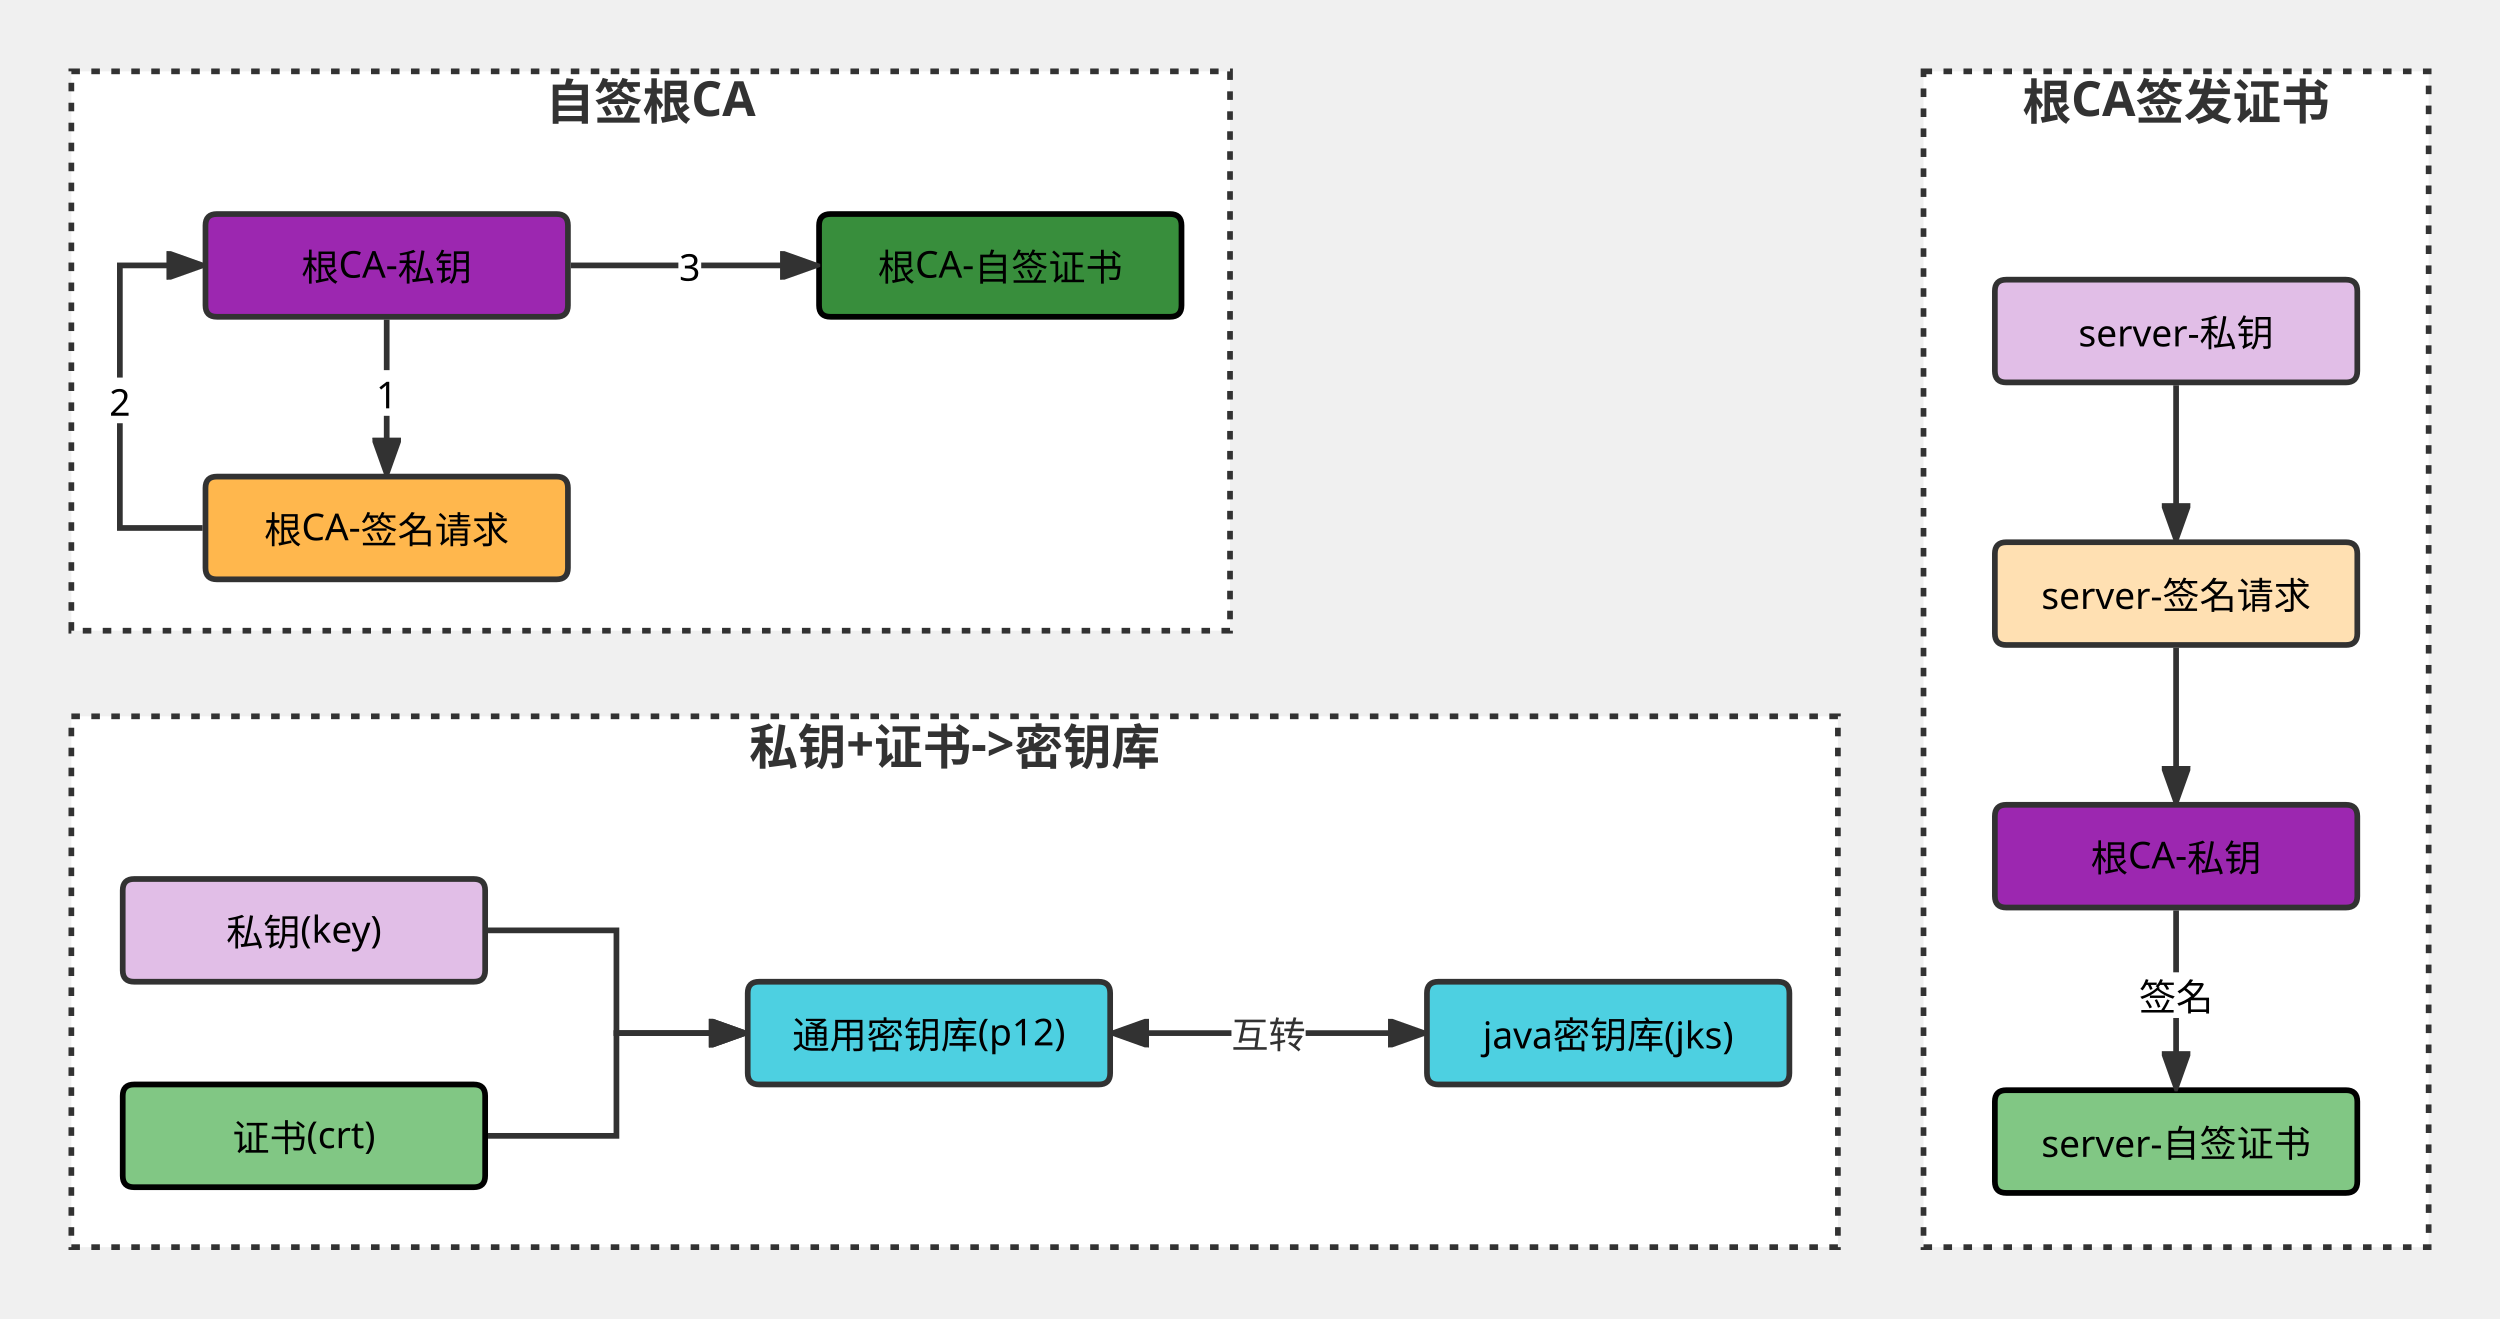
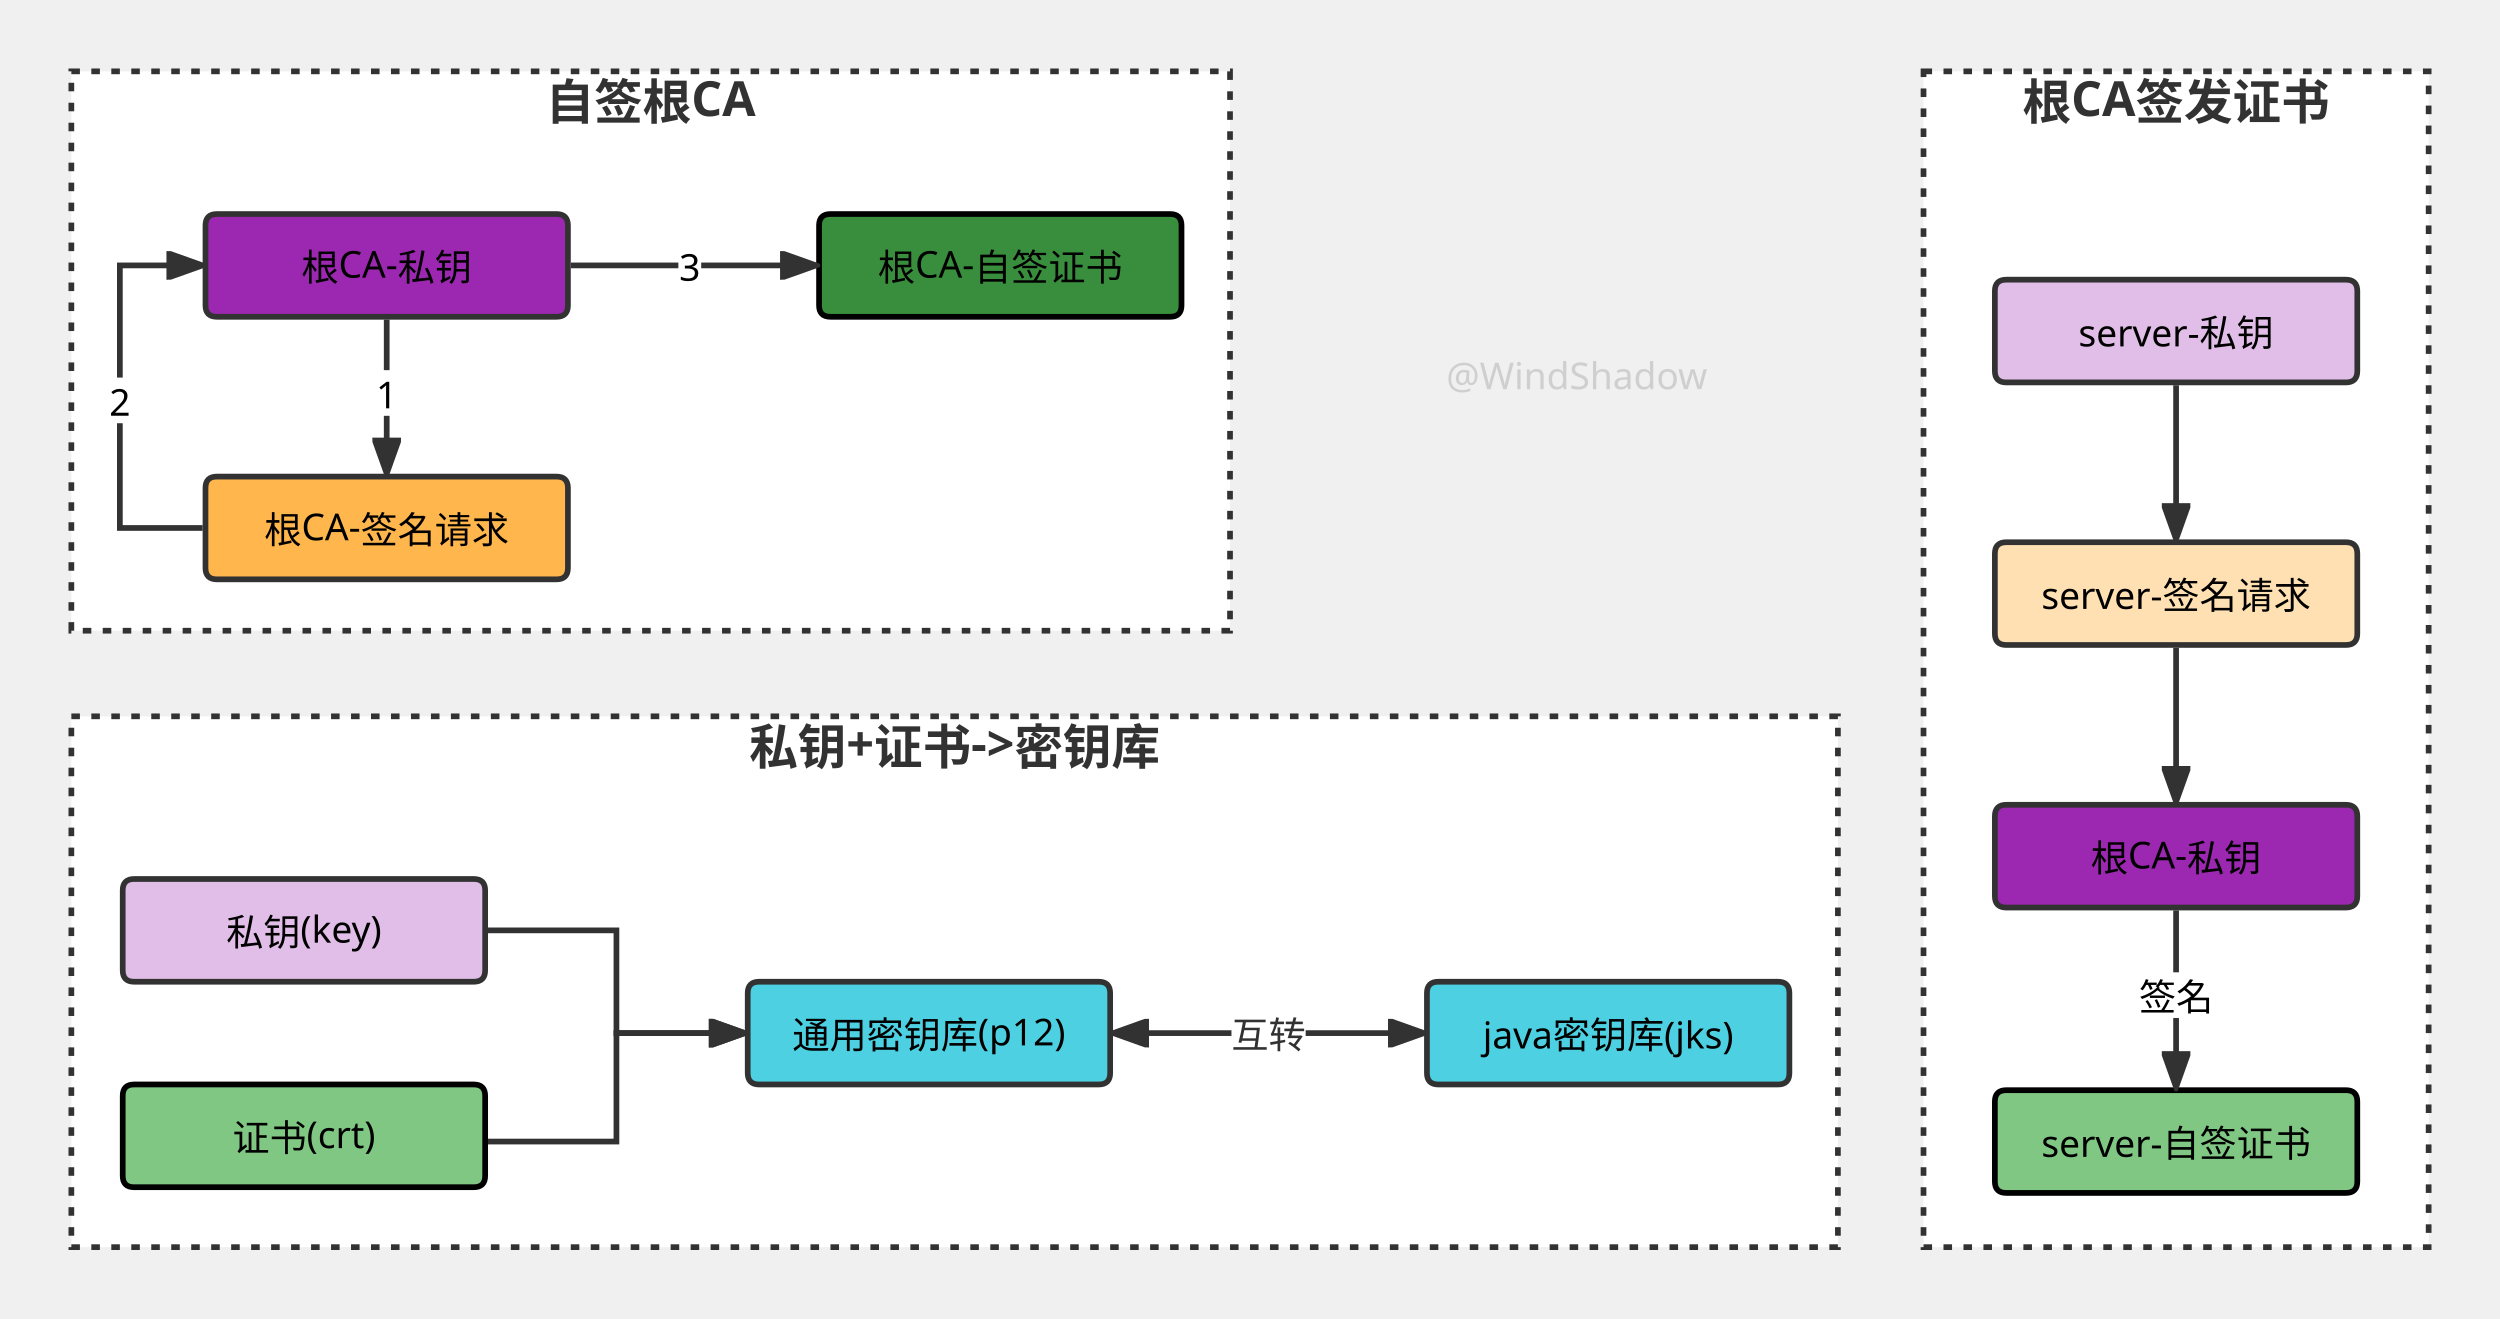
- <svg xmlns="http://www.w3.org/2000/svg" id="SvgjsSvg1150" width="876" height="462" version="1.1">
-   <defs id="SvgjsDefs1151">
-     <marker id="SvgjsMarker1190" markerWidth="14" markerHeight="10" refX="10" refY="5" viewBox="0 0 14 10" orient="auto" markerUnits="userSpaceOnUse" stroke-dasharray="0,0">
-       <path id="SvgjsPath1191" d="M0,0 L14,5 L0,10 L0,0" fill="#323232" stroke="#323232" stroke-width="1" />
-     </marker>
-     <marker id="SvgjsMarker1198" markerWidth="14" markerHeight="10" refX="10" refY="5" viewBox="0 0 14 10" orient="auto" markerUnits="userSpaceOnUse" stroke-dasharray="0,0">
-       <path id="SvgjsPath1199" d="M0,0 L14,5 L0,10 L0,0" fill="#323232" stroke="#323232" stroke-width="1" />
-     </marker>
-     <marker id="SvgjsMarker1206" markerWidth="14" markerHeight="10" refX="10" refY="5" viewBox="0 0 14 10" orient="auto" markerUnits="userSpaceOnUse" stroke-dasharray="0,0">
-       <path id="SvgjsPath1207" d="M0,0 L14,5 L0,10 L0,0" fill="#323232" stroke="#323232" stroke-width="1" />
-     </marker>
-     <marker id="SvgjsMarker1226" markerWidth="14" markerHeight="10" refX="10" refY="5" viewBox="0 0 14 10" orient="auto" markerUnits="userSpaceOnUse" stroke-dasharray="0,0">
-       <path id="SvgjsPath1227" d="M0,0 L14,5 L0,10 L0,0" fill="#323232" stroke="#323232" stroke-width="1" />
-     </marker>
-     <marker id="SvgjsMarker1236" markerWidth="14" markerHeight="10" refX="10" refY="5" viewBox="0 0 14 10" orient="auto" markerUnits="userSpaceOnUse" stroke-dasharray="0,0">
-       <path id="SvgjsPath1237" d="M0,0 L14,5 L0,10 L0,0" fill="#323232" stroke="#323232" stroke-width="1" />
-     </marker>
-     <marker id="SvgjsMarker1246" markerWidth="14" markerHeight="10" refX="10" refY="5" viewBox="0 0 14 10" orient="auto" markerUnits="userSpaceOnUse" stroke-dasharray="0,0">
-       <path id="SvgjsPath1247" d="M0,0 L14,5 L0,10 L0,0" fill="#323232" stroke="#323232" stroke-width="1" />
-     </marker>
-     <marker id="SvgjsMarker1272" markerWidth="14" markerHeight="10" refX="10" refY="5" viewBox="0 0 14 10" orient="auto" markerUnits="userSpaceOnUse" stroke-dasharray="0,0">
-       <path id="SvgjsPath1273" d="M0,0 L14,5 L0,10 L0,0" fill="#323232" stroke="#323232" stroke-width="1" />
-     </marker>
-     <marker id="SvgjsMarker1276" markerWidth="14" markerHeight="10" refX="10" refY="5" viewBox="0 0 14 10" orient="auto" markerUnits="userSpaceOnUse" stroke-dasharray="0,0">
-       <path id="SvgjsPath1277" d="M0,0 L14,5 L0,10 L0,0" fill="#323232" stroke="#323232" stroke-width="1" />
-     </marker>
-     <marker id="SvgjsMarker1286" markerWidth="14" markerHeight="10" refX="4" refY="5" viewBox="0 0 14 10" orient="auto" markerUnits="userSpaceOnUse" stroke-dasharray="0,0">
-       <path id="SvgjsPath1287" d="M14,0 L0,5 L14,10 L14,0" fill="#323232" stroke="#323232" stroke-width="1" />
-     </marker>
-     <marker id="SvgjsMarker1288" markerWidth="14" markerHeight="10" refX="10" refY="5" viewBox="0 0 14 10" orient="auto" markerUnits="userSpaceOnUse" stroke-dasharray="0,0">
-       <path id="SvgjsPath1289" d="M0,0 L14,5 L0,10 L0,0" fill="#323232" stroke="#323232" stroke-width="1" />
+ <svg xmlns="http://www.w3.org/2000/svg" id="SvgjsSvg1006" width="876" height="462" version="1.1">
+   <defs id="SvgjsDefs1007">
+     <marker id="SvgjsMarker1046" markerWidth="14" markerHeight="10" refX="10" refY="5" viewBox="0 0 14 10" orient="auto" markerUnits="userSpaceOnUse" stroke-dasharray="0,0">
+       <path id="SvgjsPath1047" d="M0,0 L14,5 L0,10 L0,0" fill="#323232" stroke="#323232" stroke-width="1" />
+     </marker>
+     <marker id="SvgjsMarker1054" markerWidth="14" markerHeight="10" refX="10" refY="5" viewBox="0 0 14 10" orient="auto" markerUnits="userSpaceOnUse" stroke-dasharray="0,0">
+       <path id="SvgjsPath1055" d="M0,0 L14,5 L0,10 L0,0" fill="#323232" stroke="#323232" stroke-width="1" />
+     </marker>
+     <marker id="SvgjsMarker1062" markerWidth="14" markerHeight="10" refX="10" refY="5" viewBox="0 0 14 10" orient="auto" markerUnits="userSpaceOnUse" stroke-dasharray="0,0">
+       <path id="SvgjsPath1063" d="M0,0 L14,5 L0,10 L0,0" fill="#323232" stroke="#323232" stroke-width="1" />
+     </marker>
+     <marker id="SvgjsMarker1082" markerWidth="14" markerHeight="10" refX="10" refY="5" viewBox="0 0 14 10" orient="auto" markerUnits="userSpaceOnUse" stroke-dasharray="0,0">
+       <path id="SvgjsPath1083" d="M0,0 L14,5 L0,10 L0,0" fill="#323232" stroke="#323232" stroke-width="1" />
+     </marker>
+     <marker id="SvgjsMarker1092" markerWidth="14" markerHeight="10" refX="10" refY="5" viewBox="0 0 14 10" orient="auto" markerUnits="userSpaceOnUse" stroke-dasharray="0,0">
+       <path id="SvgjsPath1093" d="M0,0 L14,5 L0,10 L0,0" fill="#323232" stroke="#323232" stroke-width="1" />
+     </marker>
+     <marker id="SvgjsMarker1102" markerWidth="14" markerHeight="10" refX="10" refY="5" viewBox="0 0 14 10" orient="auto" markerUnits="userSpaceOnUse" stroke-dasharray="0,0">
+       <path id="SvgjsPath1103" d="M0,0 L14,5 L0,10 L0,0" fill="#323232" stroke="#323232" stroke-width="1" />
+     </marker>
+     <marker id="SvgjsMarker1128" markerWidth="14" markerHeight="10" refX="10" refY="5" viewBox="0 0 14 10" orient="auto" markerUnits="userSpaceOnUse" stroke-dasharray="0,0">
+       <path id="SvgjsPath1129" d="M0,0 L14,5 L0,10 L0,0" fill="#323232" stroke="#323232" stroke-width="1" />
+     </marker>
+     <marker id="SvgjsMarker1132" markerWidth="14" markerHeight="10" refX="10" refY="5" viewBox="0 0 14 10" orient="auto" markerUnits="userSpaceOnUse" stroke-dasharray="0,0">
+       <path id="SvgjsPath1133" d="M0,0 L14,5 L0,10 L0,0" fill="#323232" stroke="#323232" stroke-width="1" />
+     </marker>
+     <marker id="SvgjsMarker1142" markerWidth="14" markerHeight="10" refX="4" refY="5" viewBox="0 0 14 10" orient="auto" markerUnits="userSpaceOnUse" stroke-dasharray="0,0">
+       <path id="SvgjsPath1143" d="M14,0 L0,5 L14,10 L14,0" fill="#323232" stroke="#323232" stroke-width="1" />
+     </marker>
+     <marker id="SvgjsMarker1144" markerWidth="14" markerHeight="10" refX="10" refY="5" viewBox="0 0 14 10" orient="auto" markerUnits="userSpaceOnUse" stroke-dasharray="0,0">
+       <path id="SvgjsPath1145" d="M0,0 L14,5 L0,10 L0,0" fill="#323232" stroke="#323232" stroke-width="1" />
    </marker>
  </defs>
-   <g id="SvgjsG1152" transform="translate(25,251)">
-     <path id="SvgjsPath1153" d="M 0 0L 619 0L 619 186L 0 186Z" stroke-dasharray="3,4" stroke="rgba(50,50,50,1)" stroke-width="2" fill-opacity="1" fill="#ffffff" />
-     <g id="SvgjsG1154">
-       <text id="SvgjsText1155" font-family="微软雅黑" text-anchor="middle" font-size="17px" width="599px" fill="#323232" font-weight="700" align="top" lineHeight="125%" anchor="middle" family="微软雅黑" size="17px" weight="700" font-style="" opacity="1" y="-4.125" transform="rotate(0)">
-         <tspan id="SvgjsTspan1156" dy="21" x="309.5">
-           <tspan id="SvgjsTspan1157" style="text-decoration:;">私钥+证书-&gt;密钥库</tspan>
-         </tspan>
-       </text>
-     </g>
-   </g>
-   <g id="SvgjsG1158" transform="translate(674,25)">
-     <path id="SvgjsPath1159" d="M 0 0L 177 0L 177 412L 0 412Z" stroke-dasharray="3,4" stroke="rgba(50,50,50,1)" stroke-width="2" fill-opacity="1" fill="#ffffff" />
-     <g id="SvgjsG1160">
-       <text id="SvgjsText1161" font-family="微软雅黑" text-anchor="middle" font-size="17px" width="157px" fill="#323232" font-weight="700" align="top" lineHeight="125%" anchor="middle" family="微软雅黑" size="17px" weight="700" font-style="" opacity="1" y="-4.125" transform="rotate(0)">
-         <tspan id="SvgjsTspan1162" dy="21" x="88.5">
-           <tspan id="SvgjsTspan1163" style="text-decoration:;">根CA签发证书</tspan>
-         </tspan>
-       </text>
-     </g>
-   </g>
-   <g id="SvgjsG1164" transform="translate(25,25)">
-     <path id="SvgjsPath1165" d="M 0 0L 406 0L 406 196L 0 196Z" stroke-dasharray="3,4" stroke="rgba(50,50,50,1)" stroke-width="2" fill-opacity="1" fill="#ffffff" />
-     <g id="SvgjsG1166">
-       <text id="SvgjsText1167" font-family="微软雅黑" text-anchor="middle" font-size="17px" width="386px" fill="#323232" font-weight="700" align="top" lineHeight="125%" anchor="middle" family="微软雅黑" size="17px" weight="700" font-style="" opacity="1" y="-4.125" transform="rotate(0)">
-         <tspan id="SvgjsTspan1168" dy="21" x="203">
-           <tspan id="SvgjsTspan1169" style="text-decoration:;">自签根CA</tspan>
-         </tspan>
-       </text>
-     </g>
-   </g>
-   <g id="SvgjsG1170" transform="translate(72,167)">
-     <path id="SvgjsPath1171" d="M 0 4Q 0 0 4 0L 123 0Q 127 0 127 4L 127 32Q 127 36 123 36L 4 36Q 0 36 0 32Z" stroke="rgba(50,50,50,1)" stroke-width="2" fill-opacity="1" fill="#ffb74d" />
-     <g id="SvgjsG1172">
-       <text id="SvgjsText1173" font-family="微软雅黑" text-anchor="middle" font-size="13px" width="107px" fill="#000000" font-weight="400" align="middle" lineHeight="125%" anchor="middle" family="微软雅黑" size="13px" weight="400" font-style="" opacity="1" y="7.375" transform="rotate(0)">
-         <tspan id="SvgjsTspan1174" dy="16" x="63.5">
-           <tspan id="SvgjsTspan1175" style="text-decoration:;">根CA-签名请求</tspan>
-         </tspan>
-       </text>
-     </g>
-   </g>
-   <g id="SvgjsG1176" transform="translate(72,75)">
-     <path id="SvgjsPath1177" d="M 0 4Q 0 0 4 0L 123 0Q 127 0 127 4L 127 32Q 127 36 123 36L 4 36Q 0 36 0 32Z" stroke="rgba(50,50,50,1)" stroke-width="2" fill-opacity="1" fill="#9c27b0" />
-     <g id="SvgjsG1178">
-       <text id="SvgjsText1179" font-family="微软雅黑" text-anchor="middle" font-size="13px" width="107px" fill="#000000" font-weight="400" align="middle" lineHeight="125%" anchor="middle" family="微软雅黑" size="13px" weight="400" font-style="" opacity="1" y="7.375" transform="rotate(0)">
-         <tspan id="SvgjsTspan1180" dy="16" x="63.5">
-           <tspan id="SvgjsTspan1181" style="text-decoration:;">根CA-私钥</tspan>
-         </tspan>
-       </text>
-     </g>
-   </g>
-   <g id="SvgjsG1182" transform="translate(287,75)">
-     <path id="SvgjsPath1183" d="M 0 4Q 0 0 4 0L 123 0Q 127 0 127 4L 127 32Q 127 36 123 36L 4 36Q 0 36 0 32Z" stroke="rgba(0,0,0,1)" stroke-width="2" fill-opacity="1" fill="#388e3c" />
-     <g id="SvgjsG1184">
-       <text id="SvgjsText1185" font-family="微软雅黑" text-anchor="middle" font-size="13px" width="107px" fill="#000000" font-weight="400" align="middle" lineHeight="125%" anchor="middle" family="微软雅黑" size="13px" weight="400" font-style="" opacity="1" y="7.375" transform="rotate(0)">
-         <tspan id="SvgjsTspan1186" dy="16" x="63.5">
-           <tspan id="SvgjsTspan1187" style="text-decoration:;">根CA-自签证书</tspan>
-         </tspan>
-       </text>
-     </g>
-   </g>
-   <g id="SvgjsG1188">
-     <path id="SvgjsPath1189" d="M135.5 112L135.5 139L135.5 139L135.5 163.4" stroke="#323232" stroke-width="2" fill="none" marker-end="url(#SvgjsMarker1190)" />
-     <rect id="SvgjsRect1192" width="8" height="16" x="131.5" y="129.7" fill="#ffffff" />
-     <text id="SvgjsText1193" font-family="微软雅黑" text-anchor="middle" font-size="13px" width="8px" fill="#000000" font-weight="400" align="top" lineHeight="16px" anchor="middle" family="微软雅黑" size="13px" weight="400" font-style="" opacity="1" y="127.075" transform="rotate(0)">
-       <tspan id="SvgjsTspan1194" dy="16" x="135.5">
-         <tspan id="SvgjsTspan1195" style="text-decoration:;">1</tspan>
-       </tspan>
-     </text>
-   </g>
-   <g id="SvgjsG1196">
-     <path id="SvgjsPath1197" d="M200 93L243 93L243 93L283.4 93" stroke="#323232" stroke-width="2" fill="none" marker-end="url(#SvgjsMarker1198)" />
-     <rect id="SvgjsRect1200" width="8" height="16" x="237.7" y="85" fill="#ffffff" />
-     <text id="SvgjsText1201" font-family="微软雅黑" text-anchor="middle" font-size="13px" width="8px" fill="#000000" font-weight="400" align="top" lineHeight="16px" anchor="middle" family="微软雅黑" size="13px" weight="400" font-style="" opacity="1" y="82.375" transform="rotate(0)">
-       <tspan id="SvgjsTspan1202" dy="16" x="241.7">
-         <tspan id="SvgjsTspan1203" style="text-decoration:;">3</tspan>
-       </tspan>
-     </text>
-   </g>
-   <g id="SvgjsG1204">
-     <path id="SvgjsPath1205" d="M71 185L42 185L42 93L68.4 93" stroke="#323232" stroke-width="2" fill="none" marker-end="url(#SvgjsMarker1206)" />
-     <rect id="SvgjsRect1208" width="8" height="16" x="38" y="132.3" fill="#ffffff" />
-     <text id="SvgjsText1209" font-family="微软雅黑" text-anchor="middle" font-size="13px" width="8px" fill="#000000" font-weight="400" align="top" lineHeight="16px" anchor="middle" family="微软雅黑" size="13px" weight="400" font-style="" opacity="1" y="129.675" transform="rotate(0)">
-       <tspan id="SvgjsTspan1210" dy="16" x="42">
-         <tspan id="SvgjsTspan1211" style="text-decoration:;">2</tspan>
-       </tspan>
-     </text>
-   </g>
-   <g id="SvgjsG1212" transform="translate(699,190)">
-     <path id="SvgjsPath1213" d="M 0 4Q 0 0 4 0L 123 0Q 127 0 127 4L 127 32Q 127 36 123 36L 4 36Q 0 36 0 32Z" stroke="rgba(50,50,50,1)" stroke-width="2" fill-opacity="1" fill="#ffe0b2" />
-     <g id="SvgjsG1214">
-       <text id="SvgjsText1215" font-family="微软雅黑" text-anchor="middle" font-size="13px" width="107px" fill="#000000" font-weight="400" align="middle" lineHeight="125%" anchor="middle" family="微软雅黑" size="13px" weight="400" font-style="" opacity="1" y="7.375" transform="rotate(0)">
-         <tspan id="SvgjsTspan1216" dy="16" x="63.5">
-           <tspan id="SvgjsTspan1217" style="text-decoration:;">server-签名请求</tspan>
-         </tspan>
-       </text>
-     </g>
-   </g>
-   <g id="SvgjsG1218" transform="translate(699,98)">
-     <path id="SvgjsPath1219" d="M 0 4Q 0 0 4 0L 123 0Q 127 0 127 4L 127 32Q 127 36 123 36L 4 36Q 0 36 0 32Z" stroke="rgba(50,50,50,1)" stroke-width="2" fill-opacity="1" fill="#e1bee7" />
-     <g id="SvgjsG1220">
-       <text id="SvgjsText1221" font-family="微软雅黑" text-anchor="middle" font-size="13px" width="107px" fill="#000000" font-weight="400" align="middle" lineHeight="125%" anchor="middle" family="微软雅黑" size="13px" weight="400" font-style="" opacity="1" y="7.375" transform="rotate(0)">
-         <tspan id="SvgjsTspan1222" dy="16" x="63.5">
-           <tspan id="SvgjsTspan1223" style="text-decoration:;">server-私钥</tspan>
-         </tspan>
-       </text>
-     </g>
-   </g>
-   <g id="SvgjsG1224">
-     <path id="SvgjsPath1225" d="M762.5 135L762.5 162L762.5 162L762.5 186.4" stroke="#323232" stroke-width="2" fill="none" marker-end="url(#SvgjsMarker1226)" />
-   </g>
-   <g id="SvgjsG1228" transform="translate(699,282)">
-     <path id="SvgjsPath1229" d="M 0 4Q 0 0 4 0L 123 0Q 127 0 127 4L 127 32Q 127 36 123 36L 4 36Q 0 36 0 32Z" stroke="rgba(50,50,50,1)" stroke-width="2" fill-opacity="1" fill="#9c27b0" />
-     <g id="SvgjsG1230">
-       <text id="SvgjsText1231" font-family="微软雅黑" text-anchor="middle" font-size="13px" width="107px" fill="#000000" font-weight="400" align="middle" lineHeight="125%" anchor="middle" family="微软雅黑" size="13px" weight="400" font-style="" opacity="1" y="7.375" transform="rotate(0)">
-         <tspan id="SvgjsTspan1232" dy="16" x="63.5">
-           <tspan id="SvgjsTspan1233" style="text-decoration:;">根CA-私钥</tspan>
-         </tspan>
-       </text>
-     </g>
-   </g>
-   <g id="SvgjsG1234">
-     <path id="SvgjsPath1235" d="M762.5 227L762.5 254L762.5 254L762.5 278.4" stroke="#323232" stroke-width="2" fill="none" marker-end="url(#SvgjsMarker1236)" />
-   </g>
-   <g id="SvgjsG1238" transform="translate(699,382)">
-     <path id="SvgjsPath1239" d="M 0 4Q 0 0 4 0L 123 0Q 127 0 127 4L 127 32Q 127 36 123 36L 4 36Q 0 36 0 32Z" stroke="rgba(0,0,0,1)" stroke-width="2" fill-opacity="1" fill="#81c784" />
-     <g id="SvgjsG1240">
-       <text id="SvgjsText1241" font-family="微软雅黑" text-anchor="middle" font-size="13px" width="107px" fill="#000000" font-weight="400" align="middle" lineHeight="125%" anchor="middle" family="微软雅黑" size="13px" weight="400" font-style="" opacity="1" y="7.375" transform="rotate(0)">
-         <tspan id="SvgjsTspan1242" dy="16" x="63.5">
-           <tspan id="SvgjsTspan1243" style="text-decoration:;">server-自签证书</tspan>
-         </tspan>
-       </text>
-     </g>
-   </g>
-   <g id="SvgjsG1244">
-     <path id="SvgjsPath1245" d="M762.5 319L762.5 350L762.5 350L762.5 378.4" stroke="#323232" stroke-width="2" fill="none" marker-end="url(#SvgjsMarker1246)" />
-     <rect id="SvgjsRect1248" width="26" height="16" x="749.5" y="340.7" fill="#ffffff" />
-     <text id="SvgjsText1249" font-family="微软雅黑" text-anchor="middle" font-size="13px" width="26px" fill="#000000" font-weight="400" align="top" lineHeight="16px" anchor="middle" family="微软雅黑" size="13px" weight="400" font-style="" opacity="1" y="338.075" transform="rotate(0)">
-       <tspan id="SvgjsTspan1250" dy="16" x="762.5">
-         <tspan id="SvgjsTspan1251" style="text-decoration:;">签名</tspan>
-       </tspan>
-     </text>
-   </g>
-   <g id="SvgjsG1252" transform="translate(43,308)">
-     <path id="SvgjsPath1253" d="M 0 4Q 0 0 4 0L 123 0Q 127 0 127 4L 127 32Q 127 36 123 36L 4 36Q 0 36 0 32Z" stroke="rgba(50,50,50,1)" stroke-width="2" fill-opacity="1" fill="#e1bee7" />
-     <g id="SvgjsG1254">
-       <text id="SvgjsText1255" font-family="微软雅黑" text-anchor="middle" font-size="13px" width="107px" fill="#000000" font-weight="400" align="middle" lineHeight="125%" anchor="middle" family="微软雅黑" size="13px" weight="400" font-style="" opacity="1" y="7.375" transform="rotate(0)">
-         <tspan id="SvgjsTspan1256" dy="16" x="63.5">
-           <tspan id="SvgjsTspan1257" style="text-decoration:;">私钥(key)</tspan>
-         </tspan>
-       </text>
-     </g>
-   </g>
-   <g id="SvgjsG1258" transform="translate(43,380)">
-     <path id="SvgjsPath1259" d="M 0 4Q 0 0 4 0L 123 0Q 127 0 127 4L 127 32Q 127 36 123 36L 4 36Q 0 36 0 32Z" stroke="rgba(0,0,0,1)" stroke-width="2" fill-opacity="1" fill="#81c784" />
-     <g id="SvgjsG1260">
-       <text id="SvgjsText1261" font-family="微软雅黑" text-anchor="middle" font-size="13px" width="107px" fill="#000000" font-weight="400" align="middle" lineHeight="125%" anchor="middle" family="微软雅黑" size="13px" weight="400" font-style="" opacity="1" y="7.375" transform="rotate(0)">
-         <tspan id="SvgjsTspan1262" dy="16" x="63.5">
-           <tspan id="SvgjsTspan1263" style="text-decoration:;">证书(crt)</tspan>
-         </tspan>
-       </text>
-     </g>
-   </g>
-   <g id="SvgjsG1264" transform="translate(262,344)">
-     <path id="SvgjsPath1265" d="M 0 4Q 0 0 4 0L 123 0Q 127 0 127 4L 127 32Q 127 36 123 36L 4 36Q 0 36 0 32Z" stroke="rgba(50,50,50,1)" stroke-width="2" fill-opacity="1" fill="#4dd0e1" />
-     <g id="SvgjsG1266">
-       <text id="SvgjsText1267" font-family="微软雅黑" text-anchor="middle" font-size="13px" width="107px" fill="#000000" font-weight="400" align="middle" lineHeight="125%" anchor="middle" family="微软雅黑" size="13px" weight="400" font-style="" opacity="1" y="7.375" transform="rotate(0)">
-         <tspan id="SvgjsTspan1268" dy="16" x="63.5">
-           <tspan id="SvgjsTspan1269" style="text-decoration:;">通用密钥库(p12)</tspan>
-         </tspan>
-       </text>
-     </g>
-   </g>
-   <g id="SvgjsG1270">
-     <path id="SvgjsPath1271" d="M171 326L216 326L216 362L258.4 362" stroke="#323232" stroke-width="2" fill="none" marker-end="url(#SvgjsMarker1272)" />
-   </g>
-   <g id="SvgjsG1274">
-     <path id="SvgjsPath1275" d="M171 398L216 398L216 362L258.4 362" stroke="#323232" stroke-width="2" fill="none" marker-end="url(#SvgjsMarker1276)" />
-   </g>
-   <g id="SvgjsG1278" transform="translate(500,344)">
-     <path id="SvgjsPath1279" d="M 0 4Q 0 0 4 0L 123 0Q 127 0 127 4L 127 32Q 127 36 123 36L 4 36Q 0 36 0 32Z" stroke="rgba(50,50,50,1)" stroke-width="2" fill-opacity="1" fill="#4dd0e1" />
-     <g id="SvgjsG1280">
-       <text id="SvgjsText1281" font-family="微软雅黑" text-anchor="middle" font-size="13px" width="107px" fill="#000000" font-weight="400" align="middle" lineHeight="125%" anchor="middle" family="微软雅黑" size="13px" weight="400" font-style="" opacity="1" y="7.375" transform="rotate(0)">
-         <tspan id="SvgjsTspan1282" dy="16" x="63.5">
-           <tspan id="SvgjsTspan1283" style="text-decoration:;">java密钥库(jks)</tspan>
-         </tspan>
-       </text>
-     </g>
-   </g>
-   <g id="SvgjsG1284">
-     <path id="SvgjsPath1285" d="M392.6 362L444.5 362L444.5 362L496.4 362" stroke="#323232" stroke-width="2" fill="none" marker-start="url(#SvgjsMarker1286)" marker-end="url(#SvgjsMarker1288)" />
-     <rect id="SvgjsRect1290" width="26" height="16" x="431.5" y="354" fill="#ffffff" />
-     <text id="SvgjsText1291" font-family="微软雅黑" text-anchor="middle" font-size="13px" width="26px" fill="#323232" font-weight="400" align="top" lineHeight="16px" anchor="middle" family="微软雅黑" size="13px" weight="400" font-style="" opacity="1" y="351.375" transform="rotate(0)">
-       <tspan id="SvgjsTspan1292" dy="16" x="444.5">
-         <tspan id="SvgjsTspan1293" style="text-decoration:;">互转</tspan>
-       </tspan>
-     </text>
+   <g id="SvgjsG1008" transform="translate(25,251)">
+     <path id="SvgjsPath1009" d="M 0 0L 619 0L 619 186L 0 186Z" stroke-dasharray="3,4" stroke="rgba(50,50,50,1)" stroke-width="2" fill-opacity="1" fill="#ffffff" />
+     <g id="SvgjsG1010">
+       <text id="SvgjsText1011" font-family="微软雅黑" text-anchor="middle" font-size="17px" width="599px" fill="#323232" font-weight="700" align="top" lineHeight="125%" anchor="middle" family="微软雅黑" size="17px" weight="700" font-style="" opacity="1" y="-4.125" transform="rotate(0)">
+         <tspan id="SvgjsTspan1012" dy="21" x="309.5">
+           <tspan id="SvgjsTspan1013" style="text-decoration:;">私钥+证书-&gt;密钥库</tspan>
+         </tspan>
+       </text>
+     </g>
+   </g>
+   <g id="SvgjsG1014" transform="translate(674,25)">
+     <path id="SvgjsPath1015" d="M 0 0L 177 0L 177 412L 0 412Z" stroke-dasharray="3,4" stroke="rgba(50,50,50,1)" stroke-width="2" fill-opacity="1" fill="#ffffff" />
+     <g id="SvgjsG1016">
+       <text id="SvgjsText1017" font-family="微软雅黑" text-anchor="middle" font-size="17px" width="157px" fill="#323232" font-weight="700" align="top" lineHeight="125%" anchor="middle" family="微软雅黑" size="17px" weight="700" font-style="" opacity="1" y="-4.125" transform="rotate(0)">
+         <tspan id="SvgjsTspan1018" dy="21" x="88.5">
+           <tspan id="SvgjsTspan1019" style="text-decoration:;">根CA签发证书</tspan>
+         </tspan>
+       </text>
+     </g>
+   </g>
+   <g id="SvgjsG1020" transform="translate(25,25)">
+     <path id="SvgjsPath1021" d="M 0 0L 406 0L 406 196L 0 196Z" stroke-dasharray="3,4" stroke="rgba(50,50,50,1)" stroke-width="2" fill-opacity="1" fill="#ffffff" />
+     <g id="SvgjsG1022">
+       <text id="SvgjsText1023" font-family="微软雅黑" text-anchor="middle" font-size="17px" width="386px" fill="#323232" font-weight="700" align="top" lineHeight="125%" anchor="middle" family="微软雅黑" size="17px" weight="700" font-style="" opacity="1" y="-4.125" transform="rotate(0)">
+         <tspan id="SvgjsTspan1024" dy="21" x="203">
+           <tspan id="SvgjsTspan1025" style="text-decoration:;">自签根CA</tspan>
+         </tspan>
+       </text>
+     </g>
+   </g>
+   <g id="SvgjsG1026" transform="translate(72,167)">
+     <path id="SvgjsPath1027" d="M 0 4Q 0 0 4 0L 123 0Q 127 0 127 4L 127 32Q 127 36 123 36L 4 36Q 0 36 0 32Z" stroke="rgba(50,50,50,1)" stroke-width="2" fill-opacity="1" fill="#ffb74d" />
+     <g id="SvgjsG1028">
+       <text id="SvgjsText1029" font-family="微软雅黑" text-anchor="middle" font-size="13px" width="107px" fill="#000000" font-weight="400" align="middle" lineHeight="125%" anchor="middle" family="微软雅黑" size="13px" weight="400" font-style="" opacity="1" y="7.375" transform="rotate(0)">
+         <tspan id="SvgjsTspan1030" dy="16" x="63.5">
+           <tspan id="SvgjsTspan1031" style="text-decoration:;">根CA-签名请求</tspan>
+         </tspan>
+       </text>
+     </g>
+   </g>
+   <g id="SvgjsG1032" transform="translate(72,75)">
+     <path id="SvgjsPath1033" d="M 0 4Q 0 0 4 0L 123 0Q 127 0 127 4L 127 32Q 127 36 123 36L 4 36Q 0 36 0 32Z" stroke="rgba(50,50,50,1)" stroke-width="2" fill-opacity="1" fill="#9c27b0" />
+     <g id="SvgjsG1034">
+       <text id="SvgjsText1035" font-family="微软雅黑" text-anchor="middle" font-size="13px" width="107px" fill="#000000" font-weight="400" align="middle" lineHeight="125%" anchor="middle" family="微软雅黑" size="13px" weight="400" font-style="" opacity="1" y="7.375" transform="rotate(0)">
+         <tspan id="SvgjsTspan1036" dy="16" x="63.5">
+           <tspan id="SvgjsTspan1037" style="text-decoration:;">根CA-私钥</tspan>
+         </tspan>
+       </text>
+     </g>
+   </g>
+   <g id="SvgjsG1038" transform="translate(287,75)">
+     <path id="SvgjsPath1039" d="M 0 4Q 0 0 4 0L 123 0Q 127 0 127 4L 127 32Q 127 36 123 36L 4 36Q 0 36 0 32Z" stroke="rgba(0,0,0,1)" stroke-width="2" fill-opacity="1" fill="#388e3c" />
+     <g id="SvgjsG1040">
+       <text id="SvgjsText1041" font-family="微软雅黑" text-anchor="middle" font-size="13px" width="107px" fill="#000000" font-weight="400" align="middle" lineHeight="125%" anchor="middle" family="微软雅黑" size="13px" weight="400" font-style="" opacity="1" y="7.375" transform="rotate(0)">
+         <tspan id="SvgjsTspan1042" dy="16" x="63.5">
+           <tspan id="SvgjsTspan1043" style="text-decoration:;">根CA-自签证书</tspan>
+         </tspan>
+       </text>
+     </g>
+   </g>
+   <g id="SvgjsG1044">
+     <path id="SvgjsPath1045" d="M135.5 112L135.5 139L135.5 139L135.5 163.4" stroke="#323232" stroke-width="2" fill="none" marker-end="url(#SvgjsMarker1046)" />
+     <rect id="SvgjsRect1048" width="8" height="16" x="131.5" y="129.7" fill="#ffffff" />
+     <text id="SvgjsText1049" font-family="微软雅黑" text-anchor="middle" font-size="13px" width="8px" fill="#000000" font-weight="400" align="top" lineHeight="16px" anchor="middle" family="微软雅黑" size="13px" weight="400" font-style="" opacity="1" y="127.075" transform="rotate(0)">
+       <tspan id="SvgjsTspan1050" dy="16" x="135.5">
+         <tspan id="SvgjsTspan1051" style="text-decoration:;">1</tspan>
+       </tspan>
+     </text>
+   </g>
+   <g id="SvgjsG1052">
+     <path id="SvgjsPath1053" d="M200 93L243 93L243 93L283.4 93" stroke="#323232" stroke-width="2" fill="none" marker-end="url(#SvgjsMarker1054)" />
+     <rect id="SvgjsRect1056" width="8" height="16" x="237.7" y="85" fill="#ffffff" />
+     <text id="SvgjsText1057" font-family="微软雅黑" text-anchor="middle" font-size="13px" width="8px" fill="#000000" font-weight="400" align="top" lineHeight="16px" anchor="middle" family="微软雅黑" size="13px" weight="400" font-style="" opacity="1" y="82.375" transform="rotate(0)">
+       <tspan id="SvgjsTspan1058" dy="16" x="241.7">
+         <tspan id="SvgjsTspan1059" style="text-decoration:;">3</tspan>
+       </tspan>
+     </text>
+   </g>
+   <g id="SvgjsG1060">
+     <path id="SvgjsPath1061" d="M71 185L42 185L42 93L68.4 93" stroke="#323232" stroke-width="2" fill="none" marker-end="url(#SvgjsMarker1062)" />
+     <rect id="SvgjsRect1064" width="8" height="16" x="38" y="132.3" fill="#ffffff" />
+     <text id="SvgjsText1065" font-family="微软雅黑" text-anchor="middle" font-size="13px" width="8px" fill="#000000" font-weight="400" align="top" lineHeight="16px" anchor="middle" family="微软雅黑" size="13px" weight="400" font-style="" opacity="1" y="129.675" transform="rotate(0)">
+       <tspan id="SvgjsTspan1066" dy="16" x="42">
+         <tspan id="SvgjsTspan1067" style="text-decoration:;">2</tspan>
+       </tspan>
+     </text>
+   </g>
+   <g id="SvgjsG1068" transform="translate(699,190)">
+     <path id="SvgjsPath1069" d="M 0 4Q 0 0 4 0L 123 0Q 127 0 127 4L 127 32Q 127 36 123 36L 4 36Q 0 36 0 32Z" stroke="rgba(50,50,50,1)" stroke-width="2" fill-opacity="1" fill="#ffe0b2" />
+     <g id="SvgjsG1070">
+       <text id="SvgjsText1071" font-family="微软雅黑" text-anchor="middle" font-size="13px" width="107px" fill="#000000" font-weight="400" align="middle" lineHeight="125%" anchor="middle" family="微软雅黑" size="13px" weight="400" font-style="" opacity="1" y="7.375" transform="rotate(0)">
+         <tspan id="SvgjsTspan1072" dy="16" x="63.5">
+           <tspan id="SvgjsTspan1073" style="text-decoration:;">server-签名请求</tspan>
+         </tspan>
+       </text>
+     </g>
+   </g>
+   <g id="SvgjsG1074" transform="translate(699,98)">
+     <path id="SvgjsPath1075" d="M 0 4Q 0 0 4 0L 123 0Q 127 0 127 4L 127 32Q 127 36 123 36L 4 36Q 0 36 0 32Z" stroke="rgba(50,50,50,1)" stroke-width="2" fill-opacity="1" fill="#e1bee7" />
+     <g id="SvgjsG1076">
+       <text id="SvgjsText1077" font-family="微软雅黑" text-anchor="middle" font-size="13px" width="107px" fill="#000000" font-weight="400" align="middle" lineHeight="125%" anchor="middle" family="微软雅黑" size="13px" weight="400" font-style="" opacity="1" y="7.375" transform="rotate(0)">
+         <tspan id="SvgjsTspan1078" dy="16" x="63.5">
+           <tspan id="SvgjsTspan1079" style="text-decoration:;">server-私钥</tspan>
+         </tspan>
+       </text>
+     </g>
+   </g>
+   <g id="SvgjsG1080">
+     <path id="SvgjsPath1081" d="M762.5 135L762.5 162L762.5 162L762.5 186.4" stroke="#323232" stroke-width="2" fill="none" marker-end="url(#SvgjsMarker1082)" />
+   </g>
+   <g id="SvgjsG1084" transform="translate(699,282)">
+     <path id="SvgjsPath1085" d="M 0 4Q 0 0 4 0L 123 0Q 127 0 127 4L 127 32Q 127 36 123 36L 4 36Q 0 36 0 32Z" stroke="rgba(50,50,50,1)" stroke-width="2" fill-opacity="1" fill="#9c27b0" />
+     <g id="SvgjsG1086">
+       <text id="SvgjsText1087" font-family="微软雅黑" text-anchor="middle" font-size="13px" width="107px" fill="#000000" font-weight="400" align="middle" lineHeight="125%" anchor="middle" family="微软雅黑" size="13px" weight="400" font-style="" opacity="1" y="7.375" transform="rotate(0)">
+         <tspan id="SvgjsTspan1088" dy="16" x="63.5">
+           <tspan id="SvgjsTspan1089" style="text-decoration:;">根CA-私钥</tspan>
+         </tspan>
+       </text>
+     </g>
+   </g>
+   <g id="SvgjsG1090">
+     <path id="SvgjsPath1091" d="M762.5 227L762.5 254L762.5 254L762.5 278.4" stroke="#323232" stroke-width="2" fill="none" marker-end="url(#SvgjsMarker1092)" />
+   </g>
+   <g id="SvgjsG1094" transform="translate(699,382)">
+     <path id="SvgjsPath1095" d="M 0 4Q 0 0 4 0L 123 0Q 127 0 127 4L 127 32Q 127 36 123 36L 4 36Q 0 36 0 32Z" stroke="rgba(0,0,0,1)" stroke-width="2" fill-opacity="1" fill="#81c784" />
+     <g id="SvgjsG1096">
+       <text id="SvgjsText1097" font-family="微软雅黑" text-anchor="middle" font-size="13px" width="107px" fill="#000000" font-weight="400" align="middle" lineHeight="125%" anchor="middle" family="微软雅黑" size="13px" weight="400" font-style="" opacity="1" y="7.375" transform="rotate(0)">
+         <tspan id="SvgjsTspan1098" dy="16" x="63.5">
+           <tspan id="SvgjsTspan1099" style="text-decoration:;">server-自签证书</tspan>
+         </tspan>
+       </text>
+     </g>
+   </g>
+   <g id="SvgjsG1100">
+     <path id="SvgjsPath1101" d="M762.5 319L762.5 350L762.5 350L762.5 378.4" stroke="#323232" stroke-width="2" fill="none" marker-end="url(#SvgjsMarker1102)" />
+     <rect id="SvgjsRect1104" width="26" height="16" x="749.5" y="340.7" fill="#ffffff" />
+     <text id="SvgjsText1105" font-family="微软雅黑" text-anchor="middle" font-size="13px" width="26px" fill="#000000" font-weight="400" align="top" lineHeight="16px" anchor="middle" family="微软雅黑" size="13px" weight="400" font-style="" opacity="1" y="338.075" transform="rotate(0)">
+       <tspan id="SvgjsTspan1106" dy="16" x="762.5">
+         <tspan id="SvgjsTspan1107" style="text-decoration:;">签名</tspan>
+       </tspan>
+     </text>
+   </g>
+   <g id="SvgjsG1108" transform="translate(43,308)">
+     <path id="SvgjsPath1109" d="M 0 4Q 0 0 4 0L 123 0Q 127 0 127 4L 127 32Q 127 36 123 36L 4 36Q 0 36 0 32Z" stroke="rgba(50,50,50,1)" stroke-width="2" fill-opacity="1" fill="#e1bee7" />
+     <g id="SvgjsG1110">
+       <text id="SvgjsText1111" font-family="微软雅黑" text-anchor="middle" font-size="13px" width="107px" fill="#000000" font-weight="400" align="middle" lineHeight="125%" anchor="middle" family="微软雅黑" size="13px" weight="400" font-style="" opacity="1" y="7.375" transform="rotate(0)">
+         <tspan id="SvgjsTspan1112" dy="16" x="63.5">
+           <tspan id="SvgjsTspan1113" style="text-decoration:;">私钥(key)</tspan>
+         </tspan>
+       </text>
+     </g>
+   </g>
+   <g id="SvgjsG1114" transform="translate(43,380)">
+     <path id="SvgjsPath1115" d="M 0 4Q 0 0 4 0L 123 0Q 127 0 127 4L 127 32Q 127 36 123 36L 4 36Q 0 36 0 32Z" stroke="rgba(0,0,0,1)" stroke-width="2" fill-opacity="1" fill="#81c784" />
+     <g id="SvgjsG1116">
+       <text id="SvgjsText1117" font-family="微软雅黑" text-anchor="middle" font-size="13px" width="107px" fill="#000000" font-weight="400" align="middle" lineHeight="125%" anchor="middle" family="微软雅黑" size="13px" weight="400" font-style="" opacity="1" y="7.375" transform="rotate(0)">
+         <tspan id="SvgjsTspan1118" dy="16" x="63.5">
+           <tspan id="SvgjsTspan1119" style="text-decoration:;">证书(crt)</tspan>
+         </tspan>
+       </text>
+     </g>
+   </g>
+   <g id="SvgjsG1120" transform="translate(262,344)">
+     <path id="SvgjsPath1121" d="M 0 4Q 0 0 4 0L 123 0Q 127 0 127 4L 127 32Q 127 36 123 36L 4 36Q 0 36 0 32Z" stroke="rgba(50,50,50,1)" stroke-width="2" fill-opacity="1" fill="#4dd0e1" />
+     <g id="SvgjsG1122">
+       <text id="SvgjsText1123" font-family="微软雅黑" text-anchor="middle" font-size="13px" width="107px" fill="#000000" font-weight="400" align="middle" lineHeight="125%" anchor="middle" family="微软雅黑" size="13px" weight="400" font-style="" opacity="1" y="7.375" transform="rotate(0)">
+         <tspan id="SvgjsTspan1124" dy="16" x="63.5">
+           <tspan id="SvgjsTspan1125" style="text-decoration:;">通用密钥库(p12)</tspan>
+         </tspan>
+       </text>
+     </g>
+   </g>
+   <g id="SvgjsG1126">
+     <path id="SvgjsPath1127" d="M171 326L216 326L216 362L258.4 362" stroke="#323232" stroke-width="2" fill="none" marker-end="url(#SvgjsMarker1128)" />
+   </g>
+   <g id="SvgjsG1130">
+     <path id="SvgjsPath1131" d="M171 400L216 400L216 362L258.4 362" stroke="#323232" stroke-width="2" fill="none" marker-end="url(#SvgjsMarker1132)" />
+   </g>
+   <g id="SvgjsG1134" transform="translate(500,344)">
+     <path id="SvgjsPath1135" d="M 0 4Q 0 0 4 0L 123 0Q 127 0 127 4L 127 32Q 127 36 123 36L 4 36Q 0 36 0 32Z" stroke="rgba(50,50,50,1)" stroke-width="2" fill-opacity="1" fill="#4dd0e1" />
+     <g id="SvgjsG1136">
+       <text id="SvgjsText1137" font-family="微软雅黑" text-anchor="middle" font-size="13px" width="107px" fill="#000000" font-weight="400" align="middle" lineHeight="125%" anchor="middle" family="微软雅黑" size="13px" weight="400" font-style="" opacity="1" y="7.375" transform="rotate(0)">
+         <tspan id="SvgjsTspan1138" dy="16" x="63.5">
+           <tspan id="SvgjsTspan1139" style="text-decoration:;">java密钥库(jks)</tspan>
+         </tspan>
+       </text>
+     </g>
+   </g>
+   <g id="SvgjsG1140">
+     <path id="SvgjsPath1141" d="M392.6 362L444.5 362L444.5 362L496.4 362" stroke="#323232" stroke-width="2" fill="none" marker-start="url(#SvgjsMarker1142)" marker-end="url(#SvgjsMarker1144)" />
+     <rect id="SvgjsRect1146" width="26" height="16" x="431.5" y="354" fill="#ffffff" />
+     <text id="SvgjsText1147" font-family="微软雅黑" text-anchor="middle" font-size="13px" width="26px" fill="#323232" font-weight="400" align="top" lineHeight="16px" anchor="middle" family="微软雅黑" size="13px" weight="400" font-style="" opacity="1" y="351.375" transform="rotate(0)">
+       <tspan id="SvgjsTspan1148" dy="16" x="444.5">
+         <tspan id="SvgjsTspan1149" style="text-decoration:;">互转</tspan>
+       </tspan>
+     </text>
+   </g>
+   <g id="SvgjsG1150" transform="translate(492.5,111)">
+     <path id="SvgjsPath1151" d="M 0 0L 120 0L 120 40L 0 40Z" stroke="none" fill="none" />
+     <g id="SvgjsG1152">
+       <text id="SvgjsText1153" font-family="微软雅黑" text-anchor="middle" font-size="13px" width="120px" fill="#cfcfcf" font-weight="400" align="middle" lineHeight="125%" anchor="middle" family="微软雅黑" size="13px" weight="400" font-style="" opacity="1" y="9.375" transform="rotate(0)">
+         <tspan id="SvgjsTspan1154" dy="16" x="60">
+           <tspan id="SvgjsTspan1155" style="text-decoration:;">@WindShadow</tspan>
+         </tspan>
+       </text>
+     </g>
  </g>
</svg>
